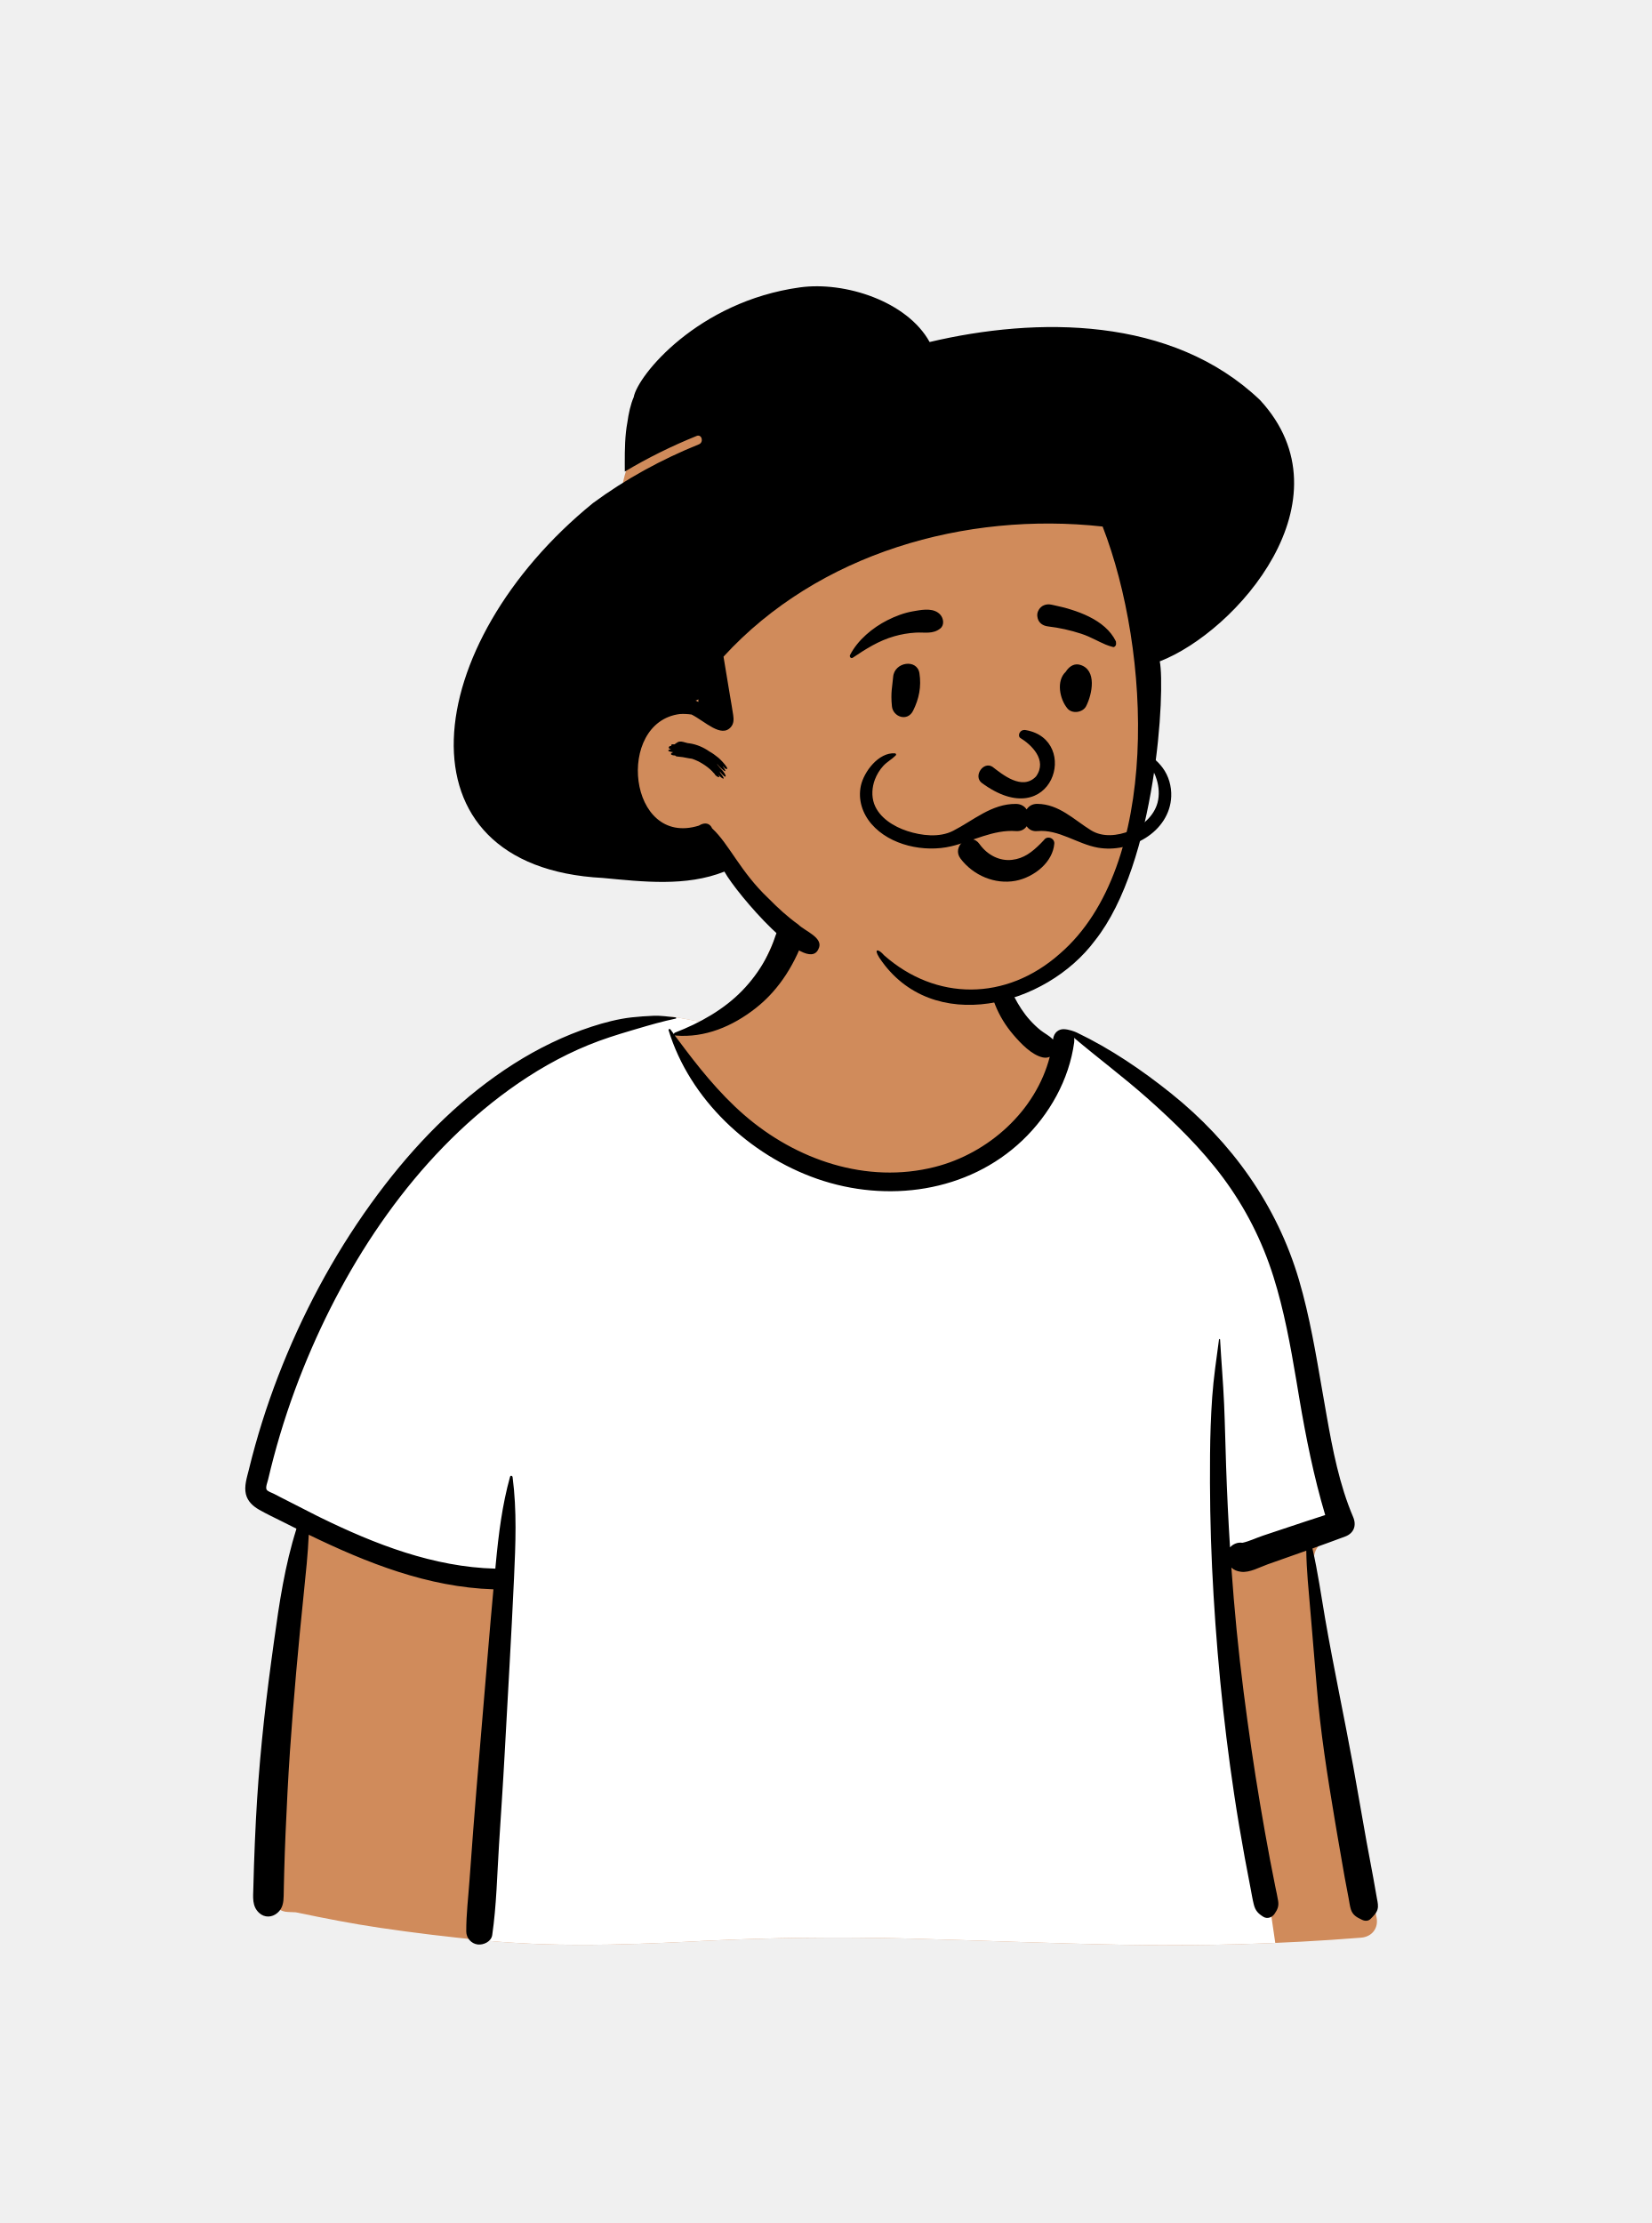
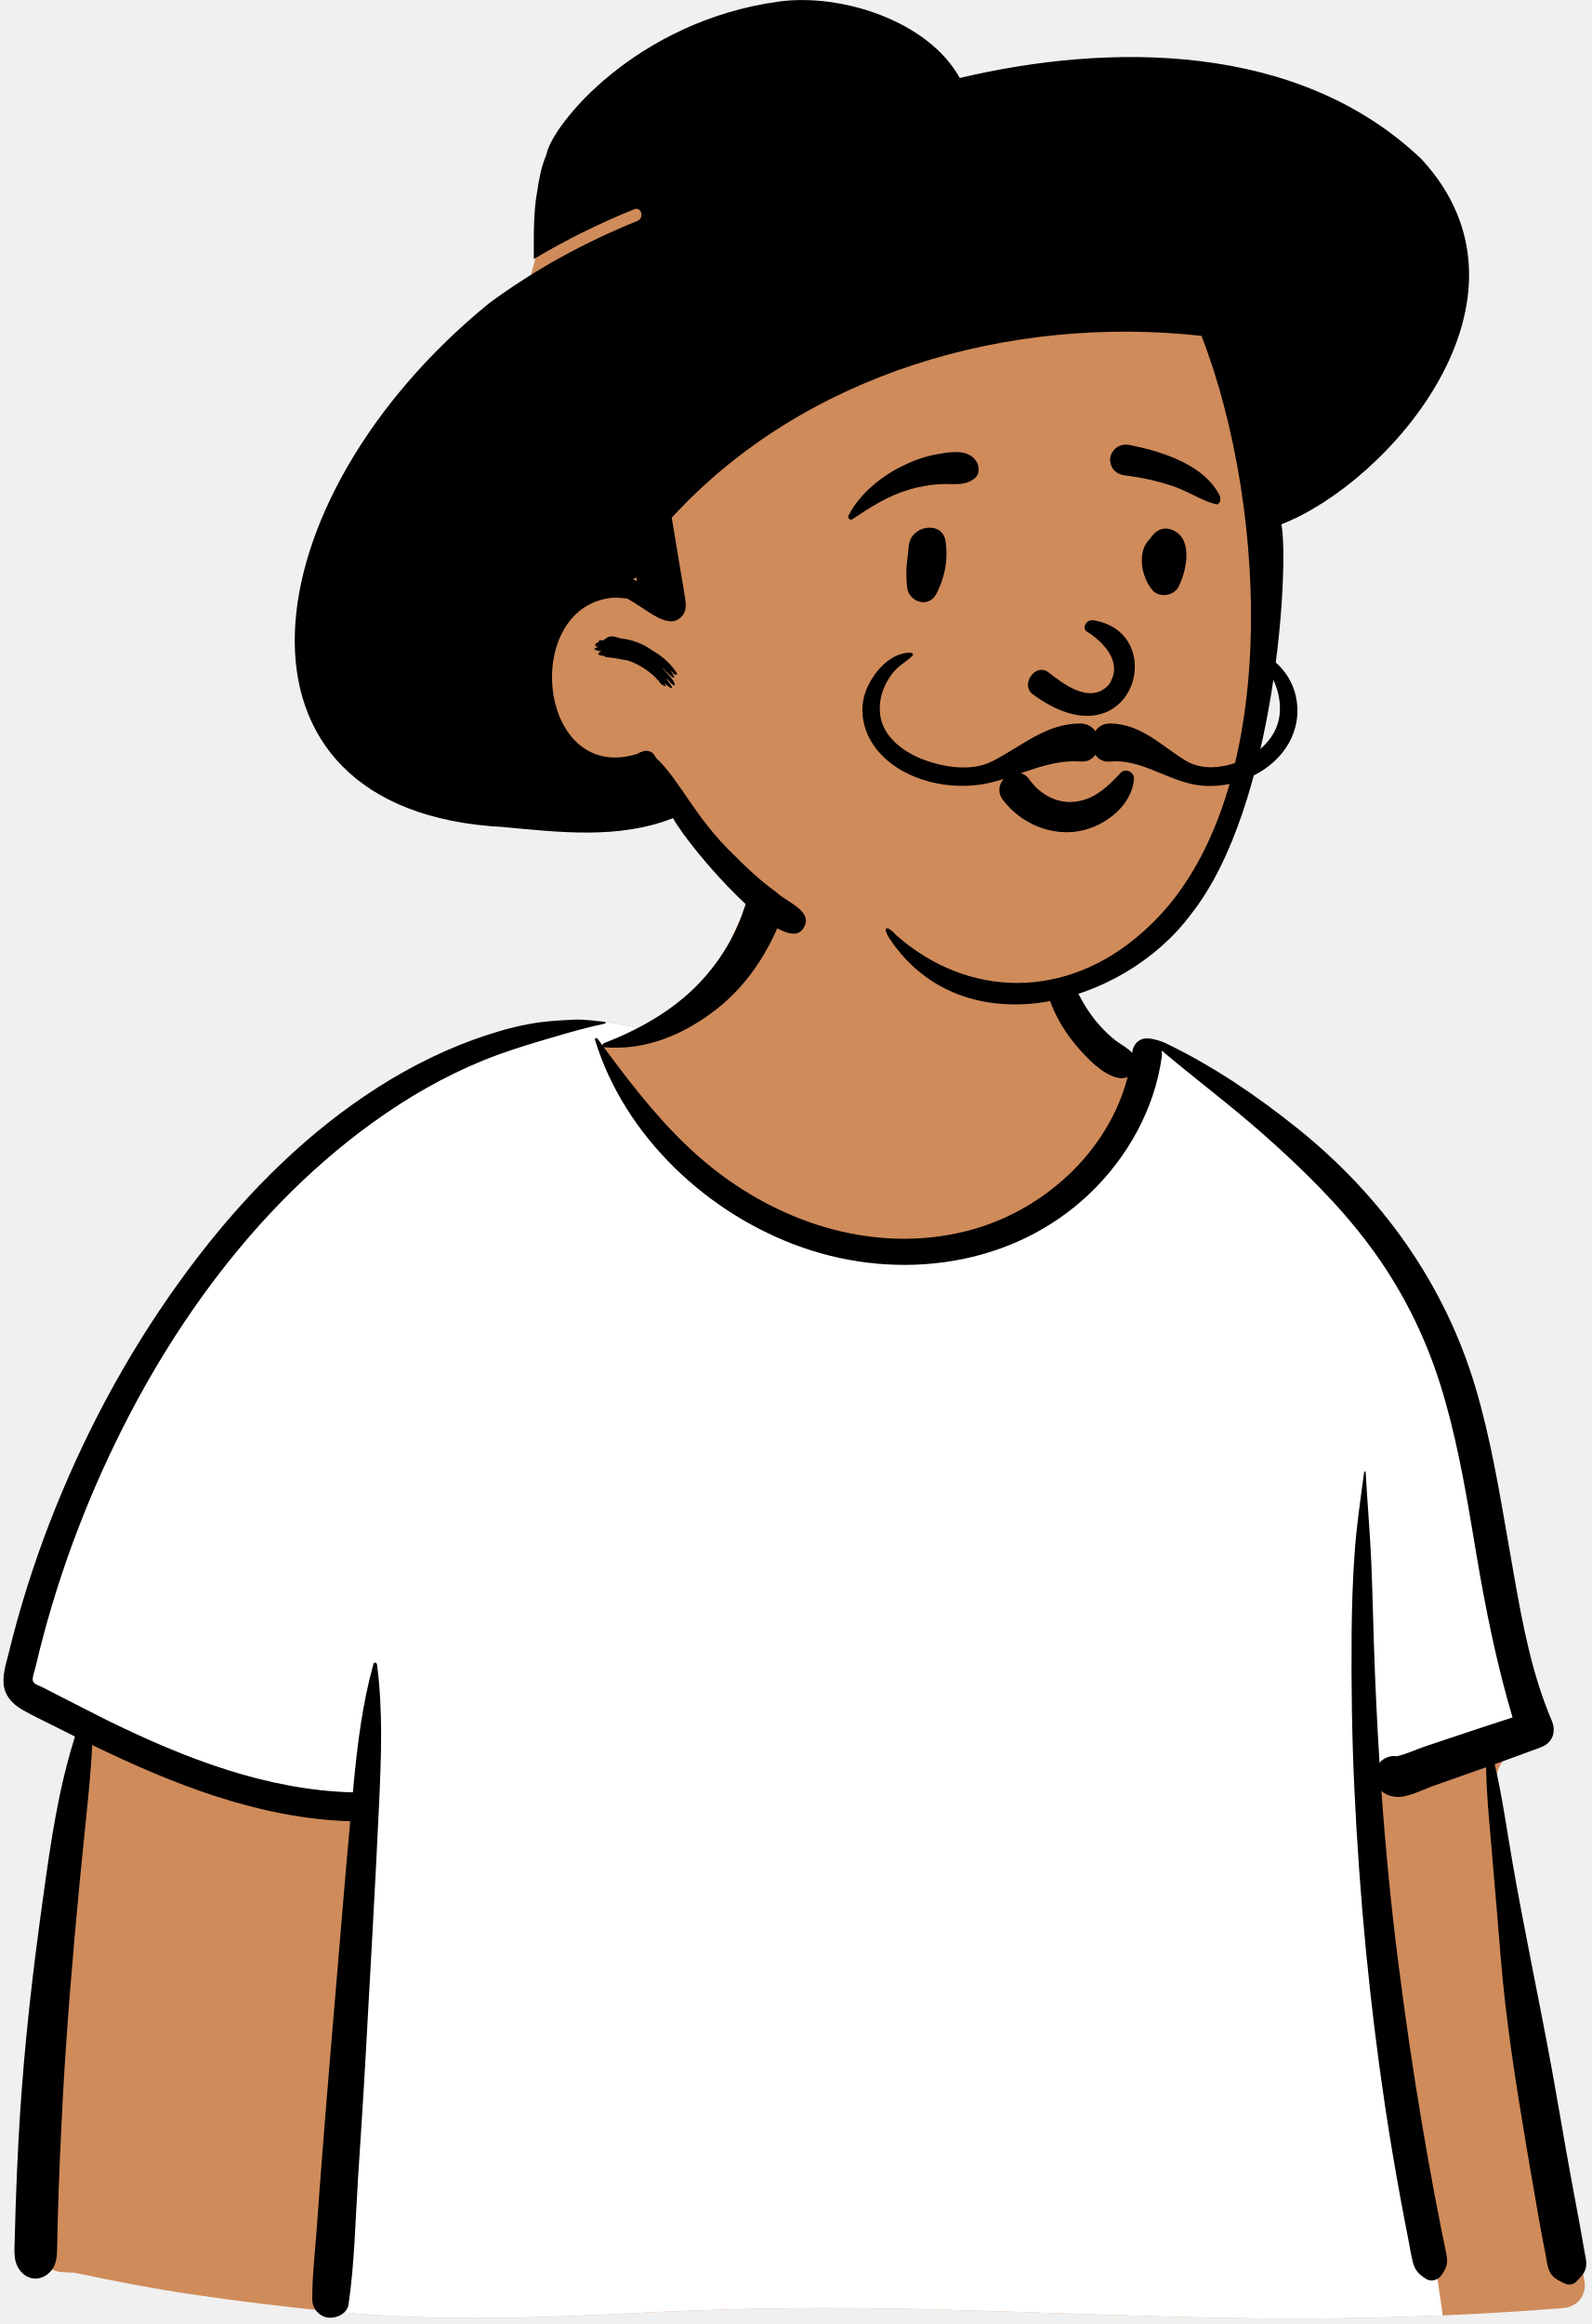
- <svg xmlns="http://www.w3.org/2000/svg" width="191" height="257" viewBox="0 0 191 257" fill="none">
-   <path fill-rule="evenodd" clip-rule="evenodd" d="M154.655 199.247C153.981 195.442 153.363 191.627 152.801 187.804C152.535 185.988 152.275 184.171 152.041 182.352C151.877 181.077 151.628 179.618 152.496 178.674C153.717 177.345 154.826 176.207 154.976 174.303C155.117 172.512 154.511 170.559 154.132 168.82C153.337 165.174 152.348 161.572 151.255 158.005C150.144 154.381 148.926 150.79 147.691 147.207C146.536 143.857 145.426 140.476 143.922 137.262C141.068 131.162 136.238 126.644 130.27 123.628C128.786 122.877 125.758 120.199 124.207 119.6C122.781 119.048 122.787 120.658 121.383 120.052C120.262 119.567 119.217 118.921 118.589 117.838C117.907 116.663 116.197 115.019 115.937 113.65C115.385 110.75 115.983 108.281 113.912 106.098C112.074 104.16 109.603 102.832 107.046 102.119C101.421 100.551 93.92 101.647 90.527 106.872C88.906 109.367 88.339 112.382 86.152 114.418C84.243 116.196 84.67 117.412 82.196 118.328C82.056 118.38 78.259 117.566 78.119 117.618C75.413 117.039 72.827 118.659 70.344 119.6C66.643 121.001 63.12 122.825 59.809 124.993C53.134 129.365 47.417 135.042 42.703 141.466C37.951 147.943 34.264 155.203 31.638 162.791C31.001 164.634 30.428 166.499 29.923 168.383C29.64 169.437 29.338 170.53 29.682 171.61C29.964 172.493 30.59 173.15 31.326 173.68C32.323 174.398 34.323 174.865 34.284 176.309C34.254 177.408 33.881 178.563 33.7 179.649C33.483 180.941 33.305 182.241 33.127 183.539C32.318 189.448 31.688 195.39 31.409 201.349C31.135 207.216 30.907 213.204 31.315 219.069C31.342 219.456 31.457 219.811 31.643 220.111C31.469 220.177 31.456 220.501 31.672 220.547C31.824 220.579 31.975 220.611 32.126 220.643C32.441 220.881 32.834 221.027 33.285 221.041C33.591 221.051 33.897 221.065 34.203 221.081C37.431 221.755 40.658 222.392 43.927 222.874C47.902 223.461 51.888 223.939 55.886 224.327C64.103 225.126 72.254 224.861 80.481 224.431C88.696 224.001 96.906 223.9 105.128 224.114C113.359 224.328 121.586 224.686 129.818 224.833C139.015 224.996 148.197 224.745 157.368 224.014C158.625 223.914 159.403 222.914 159.155 221.666C157.669 214.187 155.985 206.758 154.655 199.247Z" fill="#D08B5B" />
-   <path fill-rule="evenodd" clip-rule="evenodd" d="M70.344 119.599L70.524 119.53C72.951 118.582 75.478 117.053 78.119 117.617C78.212 117.583 79.931 117.933 81.108 118.155L79.99 119.32L78.019 119.7C84.82 130.92 92.864 136.53 102.151 136.53C111.438 136.53 118.485 130.92 123.292 119.7L123.948 119.518C124.029 119.537 124.115 119.564 124.207 119.599C125.758 120.199 128.786 122.877 130.27 123.627C136.238 126.643 141.068 131.161 143.922 137.261C145.376 140.368 146.462 143.631 147.576 146.871L147.691 147.207C148.926 150.79 150.144 154.38 151.255 158.005C152.3 161.417 153.251 164.86 154.027 168.344L154.132 168.82C154.511 170.559 155.117 172.511 154.976 174.303C154.923 174.981 154.748 175.562 154.489 176.089L141.037 180.928L147.446 224.62C141.575 224.871 135.699 224.936 129.818 224.832C121.586 224.686 113.359 224.328 105.128 224.114C97.155 223.906 89.193 223.994 81.228 224.392L79.205 224.495C71.411 224.885 63.678 225.084 55.886 224.327L55.355 224.275V224.275L55.355 217.884L58.092 182.295L44.222 179.686L30.607 173.075C30.196 172.664 29.866 172.185 29.682 171.609C29.363 170.61 29.599 169.598 29.86 168.616L29.923 168.382C30.428 166.499 31.001 164.633 31.638 162.79C34.264 155.203 37.951 147.943 42.703 141.466C47.417 135.042 53.134 129.365 59.809 124.993C63.12 122.825 66.643 121.001 70.344 119.599Z" fill="white" />
-   <path fill-rule="evenodd" clip-rule="evenodd" d="M75.553 117.434C76.404 117.397 77.271 117.534 78.12 117.618C78.193 117.625 78.222 117.739 78.138 117.756C76.62 118.073 75.118 118.507 73.627 118.948L72.988 119.137C71.306 119.634 69.674 120.147 68.046 120.81C64.801 122.132 61.72 123.916 58.883 125.966C47.962 133.859 40.058 145.809 35.069 158.182C33.715 161.542 32.567 164.986 31.637 168.487C31.411 169.339 31.198 170.194 30.997 171.052C30.938 171.304 30.68 171.948 30.821 172.206C30.946 172.433 31.432 172.574 31.658 172.692L32.421 173.087C33.909 173.854 36.387 175.114 36.635 175.236L37.023 175.427C43.362 178.534 50.136 181.168 57.27 181.35L57.326 180.741V180.741C57.644 177.375 58.061 173.99 58.972 170.727C59.021 170.552 59.244 170.611 59.265 170.767C59.772 174.63 59.61 178.523 59.433 182.404C59.119 189.277 58.703 196.147 58.333 203.018C58.148 206.455 57.908 209.89 57.692 213.325C57.475 216.767 57.405 220.292 56.911 223.706C56.801 224.467 55.909 224.88 55.234 224.8C54.487 224.711 53.912 224.054 53.908 223.3C53.899 221.311 54.149 219.299 54.288 217.315C54.42 215.43 54.562 213.546 54.707 211.663C55.237 204.788 55.848 197.92 56.412 191.048C56.612 188.611 56.828 186.176 57.05 183.741C49.493 183.497 42.433 180.699 35.698 177.43C35.6 179.643 35.365 181.851 35.137 184.055C34.501 190.203 33.94 196.35 33.52 202.518C33.308 205.633 33.154 208.752 33.019 211.871C32.953 213.404 32.899 214.938 32.858 216.472C32.844 216.983 32.832 217.494 32.821 218.006L32.798 219.177C32.779 219.919 32.703 220.607 32.079 221.147C31.444 221.696 30.587 221.725 29.959 221.147C29.118 220.373 29.267 219.319 29.291 218.28C29.312 217.403 29.337 216.526 29.366 215.65C29.424 213.897 29.498 212.145 29.588 210.393C29.904 204.27 30.534 198.17 31.358 192.096L31.679 189.751C32.279 185.391 32.938 180.933 34.281 176.734C33.758 176.474 33.237 176.212 32.718 175.949C31.797 175.483 30.845 175.046 29.95 174.532C29.24 174.124 28.628 173.564 28.43 172.738C28.21 171.818 28.547 170.812 28.771 169.914L28.79 169.835C29.01 168.931 29.246 168.031 29.496 167.135C30.507 163.502 31.758 159.939 33.222 156.463C36.154 149.504 39.937 142.893 44.559 136.916C48.719 131.535 53.634 126.656 59.394 122.996C62.21 121.207 65.211 119.738 68.384 118.699C69.868 118.214 71.482 117.791 73.035 117.618C73.873 117.524 74.712 117.47 75.553 117.434ZM90.622 106.407C91.633 105.322 93.641 106.445 93.156 107.881C92.014 111.261 90.197 114.343 87.36 116.564C84.693 118.652 81.514 120.008 78.089 119.718C78.063 119.716 78.04 119.709 78.02 119.7L78.315 120.1C80.632 123.232 83.076 126.322 86.022 128.882C92.024 134.099 100.196 136.913 108.087 134.911C114.295 133.337 119.765 128.429 121.373 122.175C121.143 122.278 120.869 122.314 120.568 122.248C119.281 121.969 118.007 120.616 117.177 119.646C116.279 118.596 115.577 117.463 115.063 116.182C114.123 113.837 113.821 110.819 115.105 108.548C115.264 108.268 115.629 108.425 115.661 108.698L115.709 109.125C115.957 111.253 116.266 113.312 117.27 115.252C117.761 116.202 118.35 117.128 119.067 117.923C119.45 118.349 119.866 118.755 120.315 119.112C120.753 119.46 121.282 119.711 121.674 120.11L121.746 120.186L121.748 120.172C121.847 119.33 122.438 118.959 123.017 118.982C123.577 119.004 124.234 119.251 124.489 119.369L124.513 119.38C128.418 121.254 132.014 123.696 135.399 126.405C142.398 132.009 147.642 139.334 150.183 147.961C151.43 152.194 152.145 156.557 152.901 160.899L153.366 163.559C154.071 167.568 154.858 171.655 156.45 175.384C156.862 176.349 156.544 177.253 155.535 177.633C154.274 178.106 153.009 178.565 151.742 179.018C152.364 181.686 152.744 184.447 153.21 187.128C154.201 192.828 155.415 198.491 156.456 204.183C156.988 207.094 157.469 210.014 158 212.925C158.256 214.326 158.524 215.726 158.783 217.127C158.923 217.883 159.05 218.641 159.184 219.397L159.207 219.523C159.284 219.922 159.38 220.335 159.27 220.734C159.145 221.189 158.789 221.511 158.472 221.838C158.21 222.107 157.832 222.108 157.512 221.962L157.407 221.913C156.835 221.646 156.387 221.379 156.184 220.734C156.056 220.326 156.009 219.866 155.925 219.445C155.764 218.638 155.612 217.831 155.467 217.021C155.179 215.401 154.898 213.779 154.623 212.157L154.366 210.637C153.485 205.401 152.648 200.132 152.225 194.84C152.037 192.492 151.838 190.147 151.637 187.801L151.486 186.041C151.296 183.814 151.063 181.53 151.03 179.273L150.272 179.542V179.542L146.575 180.848V180.848C145.658 181.172 144.491 181.835 143.504 181.715C143.022 181.656 142.653 181.504 142.369 181.227C142.71 186.03 143.17 190.825 143.785 195.594C144.343 199.935 144.963 204.269 145.695 208.584C146.057 210.72 146.429 212.855 146.834 214.984C147.036 216.048 147.245 217.111 147.46 218.173C147.567 218.703 147.695 219.234 147.778 219.768C147.874 220.38 147.705 220.756 147.363 221.259C147.083 221.673 146.521 221.885 146.066 221.6C145.463 221.221 145.148 220.894 144.971 220.205C144.809 219.579 144.711 218.926 144.587 218.292C144.356 217.123 144.134 215.952 143.919 214.779C143.47 212.326 143.055 209.868 142.686 207.402C141.382 198.716 140.555 189.956 140.137 181.183C139.931 176.854 139.867 172.521 139.904 168.188C139.923 165.967 139.995 163.74 140.153 161.524C140.312 159.281 140.643 157.084 140.939 154.862C140.949 154.784 141.059 154.78 141.064 154.862C141.204 157.353 141.423 159.84 141.531 162.337C141.633 164.719 141.678 167.105 141.76 169.488C141.867 172.621 142.016 175.756 142.213 178.888C142.569 178.499 143.106 178.274 143.644 178.362C144.422 178.198 145.26 177.79 146.003 177.542L148.801 176.608V176.608C150.272 176.117 151.743 175.629 153.219 175.156C151.899 170.717 150.995 166.213 150.223 161.643L149.879 159.587C149.197 155.542 148.462 151.494 147.228 147.576C145.93 143.457 143.988 139.628 141.412 136.16C138.872 132.742 135.782 129.733 132.601 126.918C129.878 124.508 126.964 122.333 124.187 119.989C124.216 120.145 124.222 120.316 124.196 120.504C123.606 124.824 121.351 128.848 118.208 131.841C111.895 137.854 102.549 139.101 94.469 136.282C86.653 133.554 79.742 127.095 77.301 119.103C77.259 118.966 77.442 118.912 77.516 119.012C77.651 119.198 77.787 119.383 77.924 119.569C77.914 119.495 77.953 119.415 78.044 119.38C80.892 118.28 83.69 116.721 85.825 114.515C86.866 113.44 87.774 112.221 88.491 110.908C88.835 110.278 89.143 109.627 89.389 108.953L89.452 108.779C89.75 107.935 89.999 107.075 90.622 106.407Z" fill="black" />
-   <path fill-rule="evenodd" clip-rule="evenodd" d="M132.651 77.422C132.585 73.678 132.512 69.859 131.956 66.151C131.413 62.525 129.918 59.249 127.35 56.616C121.894 51.025 113.987 49.659 106.626 48.407L94.041 46.267C90.201 45.614 86.105 44.571 82.226 45.497C80.315 45.953 78.692 47.013 77.208 48.266C75.778 49.475 74.24 50.773 73.271 52.398C72.301 54.027 71.967 55.93 71.651 57.772C71.295 59.848 71.019 61.94 70.823 64.037C70.429 68.24 70.375 72.473 70.661 76.684C70.799 78.727 71.019 80.763 71.3 82.791C71.439 83.796 71.597 84.799 71.775 85.798C71.827 86.093 71.867 86.419 71.921 86.749C71.524 87.88 71.298 89.051 71.316 90.217C71.37 93.653 74.265 95.815 77.183 96.977C78.875 97.65 80.644 98.107 82.306 98.86C84.055 99.651 85.246 100.933 86.441 102.396C88.722 105.187 91.295 107.695 94.234 109.787C100.465 114.223 108.356 116.322 115.916 114.729C117.729 114.347 119.559 113.753 121.19 112.859C122.911 111.916 124.206 110.548 125.293 108.931C127.311 105.928 128.758 102.548 129.853 99.108C130.97 95.599 131.763 92.083 132.195 88.424C132.626 84.777 132.717 81.092 132.651 77.422V77.422Z" fill="#D08B5B" />
-   <path fill-rule="evenodd" clip-rule="evenodd" d="M92.492 33.224C97.7 32.506 104.888 34.838 107.482 39.541C119.864 36.617 135.481 36.521 145.687 46.255C156.336 57.802 142.96 73.027 134.091 76.46C134.737 79.603 133.73 99.742 126.606 108.726C120.951 116.337 107.785 119.85 101.692 110.758L101.644 110.683C100.992 109.634 101.554 109.667 102.224 110.448C108.19 115.704 116.302 115.794 122.553 110.247C134.268 100.109 133.06 75.253 127.485 60.873C111.611 59.126 94.615 63.946 83.652 75.915L84.393 80.386C84.519 81.148 84.663 81.909 84.772 82.673C84.842 83.163 84.85 83.65 84.511 84.046C83.393 85.355 81.508 83.388 79.957 82.606C79.499 82.542 79.04 82.517 78.59 82.549C71.138 83.51 72.607 97.99 80.797 95.452C81.485 95.023 82.076 95.154 82.343 95.777C84.295 97.568 85.583 100.763 88.826 103.839C89.97 104.994 91.012 105.959 92.299 106.885C93.055 107.651 95.336 108.432 94.613 109.743C93.246 112.725 85.181 103.357 83.755 100.766C79.287 102.533 74.337 101.933 69.707 101.501C45.283 100.229 48.543 74.44 68.563 58.157C72.332 55.378 76.489 53.111 80.811 51.367C81.401 51.128 81.144 50.158 80.545 50.4C77.686 51.554 74.898 52.928 72.24 54.519L72.236 53.568C72.232 51.966 72.257 50.299 72.535 48.836C72.674 47.822 72.907 46.739 73.267 45.924C73.711 43.426 80.672 34.853 92.492 33.224ZM78.265 85.873C78.642 85.514 79.346 85.942 79.682 85.931C80.54 86.049 81.356 86.412 81.992 86.86C82.412 87.096 82.706 87.317 82.952 87.521L82.959 87.519C82.957 87.519 82.955 87.521 82.953 87.521L82.976 87.537C83.334 87.792 84.645 89.228 83.817 88.841C83.755 88.761 83.692 88.684 83.628 88.608C83.621 88.618 83.612 88.629 83.6 88.639L83.647 88.708C84.351 89.769 83.135 88.651 82.948 88.354C82.939 88.361 82.929 88.366 82.92 88.371L83.163 88.668C83.197 88.71 83.224 88.744 83.246 88.772L83.297 88.822C84.112 89.624 84.137 90.345 83.191 89.16C83.228 89.216 83.258 89.275 83.263 89.327L83.319 89.399C84.061 90.357 83.457 90.017 83.088 89.608L83.057 89.573L83.064 89.582C83.407 90.112 82.726 89.74 82.605 89.457L82.6 89.444C82.469 89.337 82.388 89.216 82.361 89.186L82.356 89.181C81.717 88.526 80.792 87.971 80.006 87.719C79.892 87.698 79.776 87.68 79.66 87.668C79.187 87.562 78.709 87.49 78.227 87.451C78.167 87.444 78.108 87.4 78.063 87.344C77.333 87.32 77.558 87.02 77.861 86.964L77.866 86.963L77.806 86.958C77.338 86.912 77.017 86.744 77.491 86.64L77.551 86.629C77.544 86.617 77.537 86.605 77.531 86.594C77.125 86.549 77.39 86.154 77.615 86.25C77.521 85.939 77.954 86.094 78.008 86.048C78.049 86.002 78.1 85.962 78.13 85.96C78.26 85.867 78.197 85.876 78.265 85.873ZM80.747 80.847L80.652 80.903C80.575 80.948 80.496 80.978 80.417 80.995C80.529 81.043 80.64 81.095 80.749 81.15C80.748 81.082 80.746 81.015 80.746 80.948L80.747 80.847Z" fill="black" />
-   <path fill-rule="evenodd" clip-rule="evenodd" d="M113.904 101.448C112.78 100.989 111.777 100.225 111.044 99.248C110.789 98.908 110.723 98.55 110.777 98.222C110.837 97.853 111.055 97.519 111.353 97.295C111.651 97.07 112.025 96.959 112.386 97.015C112.699 97.064 113.012 97.236 113.259 97.592L113.311 97.664C113.747 98.253 114.315 98.737 114.962 99.049C115.586 99.349 116.284 99.489 117.006 99.408C118.381 99.252 119.329 98.509 120.336 97.5C120.461 97.372 120.586 97.241 120.711 97.107C120.791 96.986 120.901 96.908 121.023 96.867C121.159 96.822 121.312 96.825 121.453 96.874C121.588 96.921 121.709 97.011 121.791 97.13C121.868 97.243 121.912 97.383 121.897 97.544C121.805 98.591 121.258 99.524 120.481 100.257C119.618 101.072 118.473 101.635 117.396 101.833C116.209 102.05 115 101.894 113.904 101.448V101.448ZM117.956 85.308C119.219 86.075 121.143 87.864 119.784 89.766C118.185 91.443 115.883 89.52 114.749 88.651C113.697 87.977 112.515 89.71 113.491 90.497C121.688 96.564 125.015 85.508 118.595 84.406C117.888 84.284 117.625 85.07 117.956 85.308ZM103.265 78.251C103.405 76.52 106.042 76.126 106.305 77.84C106.54 79.374 106.263 80.784 105.572 82.165C104.911 83.485 103.25 82.869 103.125 81.667C102.956 80.056 103.179 79.328 103.265 78.251ZM123.342 77.484C123.71 77.003 124.241 76.674 124.877 76.86C126.865 77.44 126.279 80.261 125.581 81.633C125.202 82.379 123.976 82.568 123.422 81.912C122.519 80.841 122.086 78.704 123.234 77.649C123.265 77.595 123.3 77.54 123.342 77.484ZM105.544 70.676L105.858 70.621C106.829 70.453 108.036 70.292 108.723 71.072C109.088 71.486 109.213 72.255 108.723 72.651C107.862 73.349 106.909 73.078 105.877 73.137C105.026 73.186 104.208 73.327 103.389 73.561C101.591 74.075 100.126 75.013 98.59 76.042C98.389 76.177 98.183 75.92 98.279 75.731C99.166 73.996 100.884 72.57 102.604 71.701C103.523 71.237 104.528 70.853 105.544 70.676ZM121.53 69.899L121.77 69.948C124.385 70.494 127.783 71.585 129.021 74.153C129.068 74.516 129.018 74.594 128.978 74.644L128.964 74.661C128.931 74.705 128.904 74.765 128.747 74.814C128.703 74.804 128.659 74.793 128.614 74.781C128.047 74.632 127.598 74.427 127.163 74.215L126.691 73.983C126.145 73.715 125.593 73.456 125.008 73.266C123.76 72.859 122.477 72.572 121.173 72.419C120.891 72.386 120.619 72.291 120.404 72.127C120.201 71.972 120.045 71.758 119.974 71.472C119.882 71.103 119.909 70.824 120.107 70.491C120.256 70.24 120.469 70.067 120.714 69.968C120.964 69.866 121.248 69.842 121.53 69.899Z" fill="black" />
-   <path fill-rule="evenodd" clip-rule="evenodd" d="M134.419 88.758C133.865 88.014 132.869 87.038 131.861 87.091C131.733 87.097 131.684 87.237 131.762 87.331C132.091 87.734 132.542 88.02 132.872 88.43C133.263 88.917 133.545 89.503 133.728 90.096C133.995 90.957 134.068 91.932 133.831 92.808C133.412 94.352 132.088 95.483 130.644 96.061C129.214 96.633 127.494 96.828 126.141 95.99C124.146 94.753 122.453 92.969 119.944 92.934C119.358 92.926 118.944 93.195 118.698 93.578C118.45 93.208 118.042 92.947 117.47 92.94C114.658 92.909 112.559 94.844 110.199 96.05C108.604 96.865 106.54 96.612 104.894 96.074C103.342 95.566 101.657 94.546 101.071 92.935C100.748 92.045 100.82 91.007 101.152 90.13C101.37 89.553 101.707 88.996 102.124 88.543C102.556 88.073 103.125 87.777 103.567 87.332C103.658 87.24 103.586 87.099 103.468 87.091C101.587 86.963 99.889 89.208 99.534 90.836C99.184 92.44 99.706 94.039 100.761 95.263C102.907 97.751 106.88 98.571 109.973 97.84C112.476 97.249 114.853 95.886 117.47 96.082C118.044 96.124 118.455 95.885 118.704 95.523C118.953 95.896 119.367 96.14 119.944 96.084C122.383 95.848 124.56 97.574 126.927 97.996C128.812 98.331 130.848 97.879 132.463 96.864C134.151 95.803 135.339 94.101 135.417 92.072C135.462 90.905 135.12 89.697 134.419 88.758" fill="black" />
+ <svg xmlns="http://www.w3.org/2000/svg" width="222" height="324" viewBox="0 0 222 324" fill="none">
+   <path fill-rule="evenodd" clip-rule="evenodd" d="M213.346 280.044C212.21 273.631 211.169 267.201 210.221 260.758C209.773 257.697 209.335 254.635 208.94 251.569C208.664 249.42 208.244 246.961 209.707 245.37C211.765 243.13 213.634 241.212 213.887 238.003C214.125 234.984 213.103 231.693 212.465 228.762C211.125 222.617 209.458 216.546 207.616 210.534C205.743 204.426 203.69 198.373 201.609 192.334C199.662 186.688 197.791 180.99 195.256 175.573C190.446 165.292 182.306 157.677 172.247 152.594C169.746 151.328 164.642 146.814 162.028 145.805C159.625 144.874 159.635 147.588 157.269 146.567C155.379 145.749 153.618 144.66 152.559 142.835C151.41 140.855 148.528 138.084 148.09 135.776C147.159 130.889 148.167 126.727 144.677 123.048C141.579 119.782 137.414 117.543 133.104 116.342C123.624 113.699 110.982 115.546 105.262 124.353C102.53 128.558 101.576 133.639 97.89 137.071C94.671 140.068 95.391 142.117 91.222 143.661C90.986 143.749 84.586 142.377 84.35 142.464C79.789 141.488 75.43 144.219 71.246 145.805C65.008 148.166 59.07 151.24 53.49 154.894C42.24 162.263 32.604 171.831 24.66 182.658C16.65 193.575 10.435 205.811 6.01 218.6C4.935 221.706 3.97 224.85 3.119 228.025C2.642 229.802 2.133 231.644 2.713 233.464C3.188 234.952 4.243 236.06 5.483 236.953C7.164 238.163 10.535 238.95 10.469 241.384C10.419 243.236 9.791 245.183 9.484 247.013C9.119 249.191 8.819 251.382 8.519 253.569C7.155 263.529 6.094 273.544 5.624 283.587C5.162 293.475 4.778 303.568 5.464 313.453C5.51 314.105 5.704 314.703 6.018 315.209C5.725 315.32 5.703 315.866 6.067 315.944C6.322 315.998 6.577 316.052 6.833 316.106C7.363 316.507 8.024 316.753 8.786 316.776C9.302 316.793 9.817 316.817 10.333 316.844C15.773 317.98 21.212 319.053 26.722 319.866C33.421 320.855 40.139 321.661 46.879 322.315C60.727 323.661 74.466 323.215 88.332 322.49C102.177 321.765 116.013 321.595 129.872 321.956C143.745 322.316 157.611 322.92 171.485 323.168C186.986 323.442 202.462 323.019 217.919 321.787C220.037 321.619 221.349 319.933 220.931 317.83C218.426 305.225 215.588 292.703 213.346 280.044Z" fill="#D08B5B" />
+   <path fill-rule="evenodd" clip-rule="evenodd" d="M71.246 145.804L71.549 145.687C75.641 144.09 79.899 141.513 84.35 142.463C84.507 142.406 87.403 142.996 89.387 143.37L87.504 145.333L84.182 145.974C95.645 164.884 109.202 174.34 124.854 174.34C140.507 174.34 152.384 164.884 160.486 145.974L161.592 145.667C161.728 145.699 161.873 145.745 162.028 145.804C164.642 146.815 169.746 151.329 172.247 152.593C182.306 157.676 190.446 165.291 195.256 175.572C197.707 180.808 199.537 186.308 201.415 191.769L201.609 192.335C203.69 198.374 205.743 204.425 207.616 210.534C209.377 216.285 210.98 222.088 212.288 227.96L212.465 228.762C213.103 231.693 214.125 234.983 213.887 238.003C213.798 239.146 213.503 240.125 213.066 241.014L190.394 249.169L201.196 322.809C191.301 323.232 181.397 323.342 171.485 323.167C157.611 322.921 143.745 322.317 129.872 321.956C116.433 321.606 103.015 321.754 89.59 322.425L86.181 322.599C73.044 323.256 60.01 323.591 46.879 322.315L45.984 322.228L45.984 311.456L50.596 251.473L27.22 247.076L4.272 235.934C3.579 235.241 3.022 234.434 2.713 233.463C2.176 231.779 2.573 230.074 3.013 228.418L3.119 228.024C3.97 224.85 4.935 221.705 6.01 218.599C10.435 205.812 16.65 193.576 24.66 182.659C32.604 171.832 42.24 162.264 53.49 154.895C59.07 151.241 65.008 148.167 71.246 145.804Z" fill="white" />
+   <path fill-rule="evenodd" clip-rule="evenodd" d="M80.026 142.155C81.459 142.093 82.921 142.324 84.351 142.465C84.475 142.477 84.523 142.669 84.382 142.698C81.823 143.232 79.292 143.964 76.778 144.707L75.702 145.025C72.868 145.863 70.117 146.728 67.373 147.845C61.904 150.073 56.71 153.08 51.93 156.535C33.523 169.838 20.2 189.979 11.793 210.833C9.51 216.496 7.575 222.301 6.008 228.201C5.627 229.637 5.269 231.078 4.929 232.524C4.829 232.949 4.394 234.035 4.633 234.469C4.844 234.852 5.663 235.09 6.044 235.289L7.329 235.954C9.837 237.247 14.014 239.371 14.432 239.576L15.086 239.898C25.77 245.135 37.187 249.574 49.21 249.881L49.304 248.855C49.84 243.181 50.544 237.476 52.079 231.977C52.162 231.682 52.538 231.781 52.572 232.044C53.428 238.555 53.154 245.116 52.856 251.657C52.327 263.241 51.626 274.82 51.002 286.401C50.69 292.194 50.286 297.983 49.922 303.773C49.557 309.574 49.439 315.515 48.605 321.269C48.419 322.552 46.917 323.248 45.779 323.113C44.52 322.963 43.551 321.856 43.545 320.585C43.53 317.232 43.951 313.841 44.185 310.498C44.407 307.32 44.646 304.145 44.891 300.971C45.785 289.384 46.813 277.809 47.764 266.226C48.102 262.119 48.466 258.015 48.841 253.911C36.104 253.5 24.204 248.784 12.852 243.274C12.688 247.004 12.291 250.725 11.907 254.44C10.835 264.802 9.889 275.162 9.182 285.558C8.824 290.808 8.564 296.065 8.337 301.322C8.226 303.906 8.135 306.491 8.066 309.077C8.042 309.938 8.021 310.799 8.003 311.662L7.964 313.636C7.932 314.886 7.805 316.046 6.752 316.956C5.683 317.881 4.238 317.93 3.179 316.956C1.762 315.652 2.013 313.875 2.055 312.124C2.09 310.646 2.132 309.168 2.18 307.691C2.278 304.737 2.403 301.784 2.555 298.831C3.087 288.511 4.149 278.23 5.537 267.993L6.078 264.04C7.09 256.692 8.201 249.178 10.463 242.101C9.582 241.663 8.704 241.221 7.829 240.778C6.278 239.993 4.673 239.256 3.165 238.39C1.968 237.702 0.936 236.758 0.603 235.366C0.231 233.816 0.8 232.12 1.177 230.606L1.21 230.473C1.58 228.95 1.978 227.433 2.399 225.923C4.104 219.799 6.212 213.794 8.68 207.936C13.62 196.207 19.997 185.064 27.787 174.991C34.799 165.921 43.082 157.698 52.79 151.529C57.536 148.514 62.594 146.038 67.943 144.287C70.443 143.47 73.163 142.757 75.781 142.465C77.193 142.307 78.607 142.216 80.026 142.155ZM105.423 123.57C107.127 121.741 110.511 123.634 109.693 126.054C107.769 131.751 104.706 136.945 99.925 140.689C95.431 144.208 90.072 146.493 84.3 146.005C84.256 146.001 84.217 145.989 84.183 145.974L84.68 146.648C88.585 151.927 92.704 157.135 97.669 161.45C107.785 170.243 121.559 174.986 134.859 171.611C145.322 168.958 154.542 160.686 157.252 150.146C156.864 150.319 156.402 150.38 155.895 150.269C153.726 149.798 151.579 147.518 150.18 145.883C148.666 144.114 147.483 142.204 146.617 140.045C145.032 136.093 144.523 131.006 146.687 127.178C146.955 126.706 147.571 126.971 147.624 127.431L147.705 128.151C148.123 131.737 148.644 135.208 150.336 138.477C151.164 140.079 152.157 141.639 153.365 142.979C154.011 143.697 154.712 144.382 155.468 144.983C156.207 145.57 157.098 145.993 157.759 146.665L157.88 146.793L157.884 146.77C158.051 145.351 159.047 144.725 160.023 144.764C160.966 144.801 162.074 145.217 162.503 145.416L162.544 145.435C169.126 148.593 175.186 152.709 180.892 157.275C192.688 166.72 201.526 179.066 205.809 193.606C207.911 200.741 209.116 208.094 210.39 215.412L211.174 219.896C212.362 226.652 213.688 233.541 216.372 239.826C217.066 241.452 216.53 242.976 214.829 243.616C212.704 244.413 210.572 245.187 208.437 245.951C209.485 250.447 210.125 255.101 210.911 259.619C212.581 269.226 214.627 278.771 216.382 288.364C217.278 293.271 218.089 298.192 218.984 303.098C219.415 305.46 219.867 307.819 220.304 310.181C220.54 311.455 220.754 312.732 220.979 314.007L221.018 314.219C221.148 314.891 221.31 315.588 221.124 316.26C220.914 317.027 220.314 317.57 219.779 318.121C219.338 318.574 218.701 318.576 218.161 318.33L217.984 318.247C217.02 317.797 216.265 317.347 215.923 316.26C215.707 315.572 215.628 314.797 215.487 314.087C215.215 312.727 214.959 311.367 214.715 310.002C214.229 307.272 213.756 304.538 213.292 301.804L212.859 299.242C211.374 290.417 209.964 281.537 209.251 272.617C208.934 268.66 208.598 264.708 208.26 260.754L208.005 257.787C207.685 254.034 207.292 250.184 207.236 246.38L205.959 246.834L199.728 249.035C198.182 249.581 196.215 250.698 194.552 250.496C193.74 250.397 193.118 250.141 192.639 249.674C193.214 257.769 193.989 265.85 195.026 273.888C195.966 281.205 197.011 288.509 198.245 295.782C198.855 299.382 199.482 302.98 200.164 306.569C200.505 308.362 200.857 310.154 201.22 311.944C201.4 312.837 201.616 313.732 201.755 314.632C201.917 315.663 201.632 316.297 201.056 317.145C200.584 317.843 199.637 318.2 198.87 317.72C197.854 317.081 197.323 316.53 197.024 315.368C196.751 314.313 196.586 313.213 196.377 312.144C195.988 310.174 195.614 308.2 195.251 306.223C194.495 302.089 193.795 297.946 193.173 293.79C190.975 279.15 189.582 264.386 188.877 249.6C188.53 242.303 188.422 235 188.484 227.697C188.516 223.954 188.638 220.201 188.904 216.466C189.172 212.685 189.73 208.982 190.229 205.237C190.246 205.106 190.431 205.099 190.439 205.237C190.675 209.436 191.045 213.627 191.227 217.836C191.398 221.851 191.474 225.872 191.613 229.888C191.793 235.169 192.044 240.453 192.376 245.731C192.976 245.076 193.881 244.697 194.788 244.845C196.099 244.569 197.512 243.881 198.764 243.463L203.48 241.889C205.959 241.061 208.438 240.239 210.926 239.441C208.701 231.96 207.178 224.369 205.876 216.666L205.297 213.201C204.147 206.383 202.908 199.561 200.828 192.957C198.641 186.015 195.368 179.562 191.026 173.716C186.745 167.956 181.537 162.884 176.176 158.14C171.586 154.078 166.675 150.412 161.994 146.461C162.043 146.724 162.053 147.012 162.01 147.329C161.015 154.61 157.215 161.393 151.917 166.437C141.277 176.572 125.525 178.673 111.907 173.922C98.733 169.324 87.086 158.438 82.971 144.968C82.9 144.737 83.209 144.646 83.333 144.815C83.561 145.128 83.791 145.44 84.02 145.753C84.005 145.629 84.07 145.494 84.223 145.435C89.024 143.581 93.739 140.953 97.338 137.235C99.092 135.423 100.623 133.369 101.832 131.156C102.411 130.094 102.931 128.997 103.346 127.861L103.451 127.568C103.954 126.145 104.374 124.696 105.423 123.57Z" fill="black" />
+   <path fill-rule="evenodd" clip-rule="evenodd" d="M176.26 74.718C176.149 68.407 176.026 61.97 175.089 55.72C174.173 49.61 171.654 44.087 167.326 39.651C158.13 30.226 144.803 27.924 132.397 25.815L111.185 22.208C104.714 21.108 97.811 19.349 91.273 20.909C88.051 21.678 85.315 23.464 82.815 25.577C80.404 27.614 77.813 29.802 76.18 32.542C74.544 35.286 73.981 38.494 73.449 41.598C72.85 45.097 72.383 48.624 72.052 52.159C71.389 59.241 71.298 66.377 71.78 73.474C72.013 76.916 72.384 80.349 72.857 83.766C73.092 85.46 73.358 87.151 73.657 88.835C73.746 89.332 73.813 89.882 73.903 90.437C73.234 92.344 72.854 94.317 72.885 96.283C72.975 102.073 77.854 105.718 82.772 107.675C85.624 108.81 88.605 109.581 91.407 110.849C94.355 112.182 96.361 114.343 98.377 116.809C102.221 121.513 106.558 125.74 111.511 129.266C122.013 136.743 135.313 140.28 148.054 137.596C151.11 136.952 154.194 135.951 156.943 134.444C159.844 132.854 162.027 130.549 163.859 127.823C167.26 122.762 169.699 117.065 171.544 111.267C173.427 105.352 174.763 99.427 175.492 93.26C176.218 87.113 176.371 80.903 176.26 74.718Z" fill="#D08B5B" />
+   <path fill-rule="evenodd" clip-rule="evenodd" d="M108.575 0.223C117.352 -0.986 129.467 2.944 133.839 10.87C154.708 5.942 181.03 5.781 198.231 22.187C216.179 41.649 193.635 67.309 178.687 73.095C179.776 78.393 178.079 112.336 166.072 127.477C156.541 140.305 134.35 146.226 124.081 130.902L124 130.776C122.901 129.008 123.848 129.063 124.977 130.38C135.033 139.238 148.705 139.39 159.241 130.041C178.985 112.954 176.949 71.06 167.553 46.824C140.799 43.88 112.154 52.003 93.675 72.177L94.925 79.712C95.137 80.996 95.379 82.279 95.564 83.567C95.682 84.392 95.695 85.213 95.124 85.882C93.239 88.087 90.062 84.773 87.448 83.454C86.676 83.346 85.903 83.304 85.145 83.357C72.585 84.978 75.06 109.383 88.864 105.105C90.023 104.381 91.02 104.602 91.47 105.652C94.76 108.671 96.93 114.056 102.396 119.241C104.325 121.187 106.08 122.814 108.249 124.374C109.524 125.666 113.369 126.982 112.15 129.191C109.845 134.217 96.252 118.428 93.849 114.061C86.319 117.039 77.975 116.028 70.172 115.3C29.007 113.156 34.502 69.69 68.244 42.247C74.596 37.563 81.604 33.742 88.888 30.802C89.882 30.401 89.448 28.765 88.439 29.172C83.62 31.118 78.921 33.434 74.442 36.115L74.435 34.512C74.428 31.813 74.471 29.003 74.939 26.536C75.173 24.827 75.566 23.002 76.172 21.629C76.921 17.419 88.653 2.969 108.575 0.223ZM84.596 88.96C85.231 88.355 86.418 89.076 86.984 89.058C88.431 89.257 89.805 89.869 90.877 90.624C91.585 91.022 92.082 91.394 92.496 91.738L92.507 91.734C92.504 91.734 92.499 91.737 92.496 91.738L92.536 91.765C93.139 92.194 95.349 94.614 93.953 93.963C93.849 93.828 93.743 93.698 93.635 93.57C93.624 93.588 93.608 93.605 93.588 93.621L93.667 93.738C94.853 95.526 92.805 93.642 92.49 93.142C92.475 93.154 92.458 93.162 92.441 93.171L92.852 93.671C92.909 93.743 92.954 93.799 92.992 93.847L93.078 93.931C94.45 95.282 94.493 96.497 92.899 94.5C92.962 94.594 93.012 94.694 93.019 94.782L93.114 94.903C94.365 96.518 93.347 95.945 92.725 95.255L92.673 95.195L92.684 95.212C93.262 96.104 92.115 95.478 91.912 95L91.903 94.979C91.682 94.798 91.546 94.596 91.5 94.544L91.491 94.536C90.415 93.431 88.855 92.497 87.53 92.072C87.338 92.036 87.144 92.006 86.947 91.986C86.151 91.807 85.345 91.685 84.531 91.62C84.432 91.608 84.331 91.534 84.255 91.44C83.025 91.398 83.405 90.893 83.915 90.799L83.924 90.797L83.823 90.789C83.033 90.712 82.494 90.428 83.292 90.254L83.393 90.234C83.381 90.214 83.37 90.195 83.359 90.175C82.675 90.1 83.122 89.434 83.501 89.595C83.342 89.072 84.072 89.333 84.163 89.255C84.232 89.178 84.319 89.11 84.368 89.106C84.588 88.951 84.482 88.965 84.596 88.96ZM88.78 80.49L88.62 80.583C88.49 80.659 88.357 80.71 88.223 80.739C88.412 80.82 88.599 80.907 88.784 81C88.781 80.886 88.778 80.773 88.778 80.659L88.78 80.49Z" fill="black" />
+   <path fill-rule="evenodd" clip-rule="evenodd" d="M144.663 115.211C142.769 114.438 141.078 113.15 139.843 111.503C139.413 110.931 139.302 110.326 139.393 109.774C139.494 109.152 139.861 108.589 140.364 108.211C140.866 107.832 141.496 107.645 142.105 107.74C142.632 107.823 143.16 108.113 143.576 108.713L143.664 108.833C144.399 109.826 145.356 110.642 146.446 111.167C147.498 111.674 148.675 111.91 149.891 111.772C152.209 111.511 153.807 110.258 155.504 108.556C155.715 108.341 155.925 108.12 156.136 107.895C156.271 107.691 156.456 107.56 156.662 107.491C156.891 107.414 157.149 107.419 157.387 107.501C157.614 107.581 157.818 107.732 157.956 107.933C158.086 108.124 158.16 108.36 158.135 108.632C157.98 110.395 157.058 111.969 155.748 113.204C154.294 114.577 152.364 115.526 150.549 115.86C148.548 116.226 146.51 115.963 144.663 115.211ZM151.493 88.008C153.621 89.301 156.864 92.316 154.574 95.522C151.879 98.349 147.999 95.108 146.087 93.642C144.314 92.506 142.322 95.427 143.967 96.754C157.783 106.979 163.39 88.346 152.57 86.487C151.378 86.283 150.935 87.608 151.493 88.008ZM126.732 76.114C126.968 73.196 131.412 72.534 131.856 75.421C132.252 78.007 131.785 80.382 130.62 82.711C129.506 84.935 126.707 83.898 126.496 81.872C126.211 79.157 126.587 77.929 126.732 76.114ZM160.57 74.822C161.191 74.01 162.086 73.456 163.157 73.769C166.508 74.748 165.52 79.501 164.344 81.815C163.705 83.072 161.639 83.39 160.705 82.284C159.183 80.48 158.453 76.877 160.388 75.1C160.441 75.008 160.5 74.915 160.57 74.822ZM130.573 63.347L131.102 63.254C132.739 62.971 134.773 62.7 135.931 64.015C136.546 64.712 136.757 66.009 135.931 66.677C134.48 67.851 132.874 67.396 131.134 67.496C129.7 67.578 128.321 67.815 126.941 68.21C123.911 69.076 121.441 70.656 118.853 72.391C118.513 72.619 118.167 72.185 118.329 71.867C119.823 68.942 122.719 66.539 125.618 65.075C127.167 64.293 128.861 63.645 130.573 63.347ZM157.516 62.037L157.921 62.12C162.328 63.041 168.055 64.88 170.142 69.207C170.221 69.819 170.137 69.95 170.069 70.036L170.046 70.064C169.99 70.137 169.945 70.238 169.68 70.322C169.606 70.304 169.532 70.285 169.456 70.266C168.5 70.015 167.744 69.67 167.01 69.312L166.215 68.92C165.295 68.469 164.364 68.033 163.378 67.712C161.275 67.026 159.112 66.543 156.915 66.285C156.439 66.229 155.981 66.069 155.619 65.793C155.276 65.532 155.013 65.17 154.894 64.689C154.739 64.067 154.784 63.596 155.118 63.035C155.369 62.613 155.728 62.321 156.141 62.153C156.562 61.982 157.041 61.941 157.516 62.037Z" fill="black" />
+   <path fill-rule="evenodd" clip-rule="evenodd" d="M179.24 93.823C178.306 92.57 176.627 90.925 174.929 91.013C174.713 91.024 174.63 91.26 174.762 91.419C175.316 92.097 176.076 92.579 176.633 93.271C177.292 94.091 177.767 95.079 178.075 96.078C178.525 97.53 178.648 99.172 178.249 100.649C177.543 103.251 175.311 105.158 172.877 106.132C170.467 107.096 167.568 107.425 165.288 106.013C161.925 103.927 159.072 100.921 154.843 100.862C153.856 100.848 153.158 101.301 152.743 101.947C152.325 101.324 151.638 100.883 150.674 100.872C145.934 100.819 142.396 104.08 138.419 106.114C135.731 107.488 132.252 107.061 129.478 106.153C126.862 105.297 124.022 103.578 123.034 100.863C122.49 99.364 122.611 97.613 123.171 96.135C123.538 95.163 124.106 94.224 124.809 93.46C125.537 92.668 126.496 92.17 127.241 91.419C127.394 91.266 127.273 91.027 127.074 91.013C123.904 90.798 121.042 94.581 120.443 97.326C119.854 100.028 120.733 102.724 122.512 104.787C126.129 108.98 132.825 110.363 138.038 109.131C142.257 108.133 146.263 105.837 150.674 106.167C151.641 106.239 152.334 105.836 152.753 105.225C153.173 105.854 153.871 106.265 154.843 106.171C158.954 105.773 162.623 108.682 166.613 109.393C169.79 109.958 173.221 109.196 175.943 107.485C178.788 105.697 180.791 102.829 180.922 99.409C180.998 97.442 180.421 95.407 179.24 93.823Z" fill="black" />
</svg>
